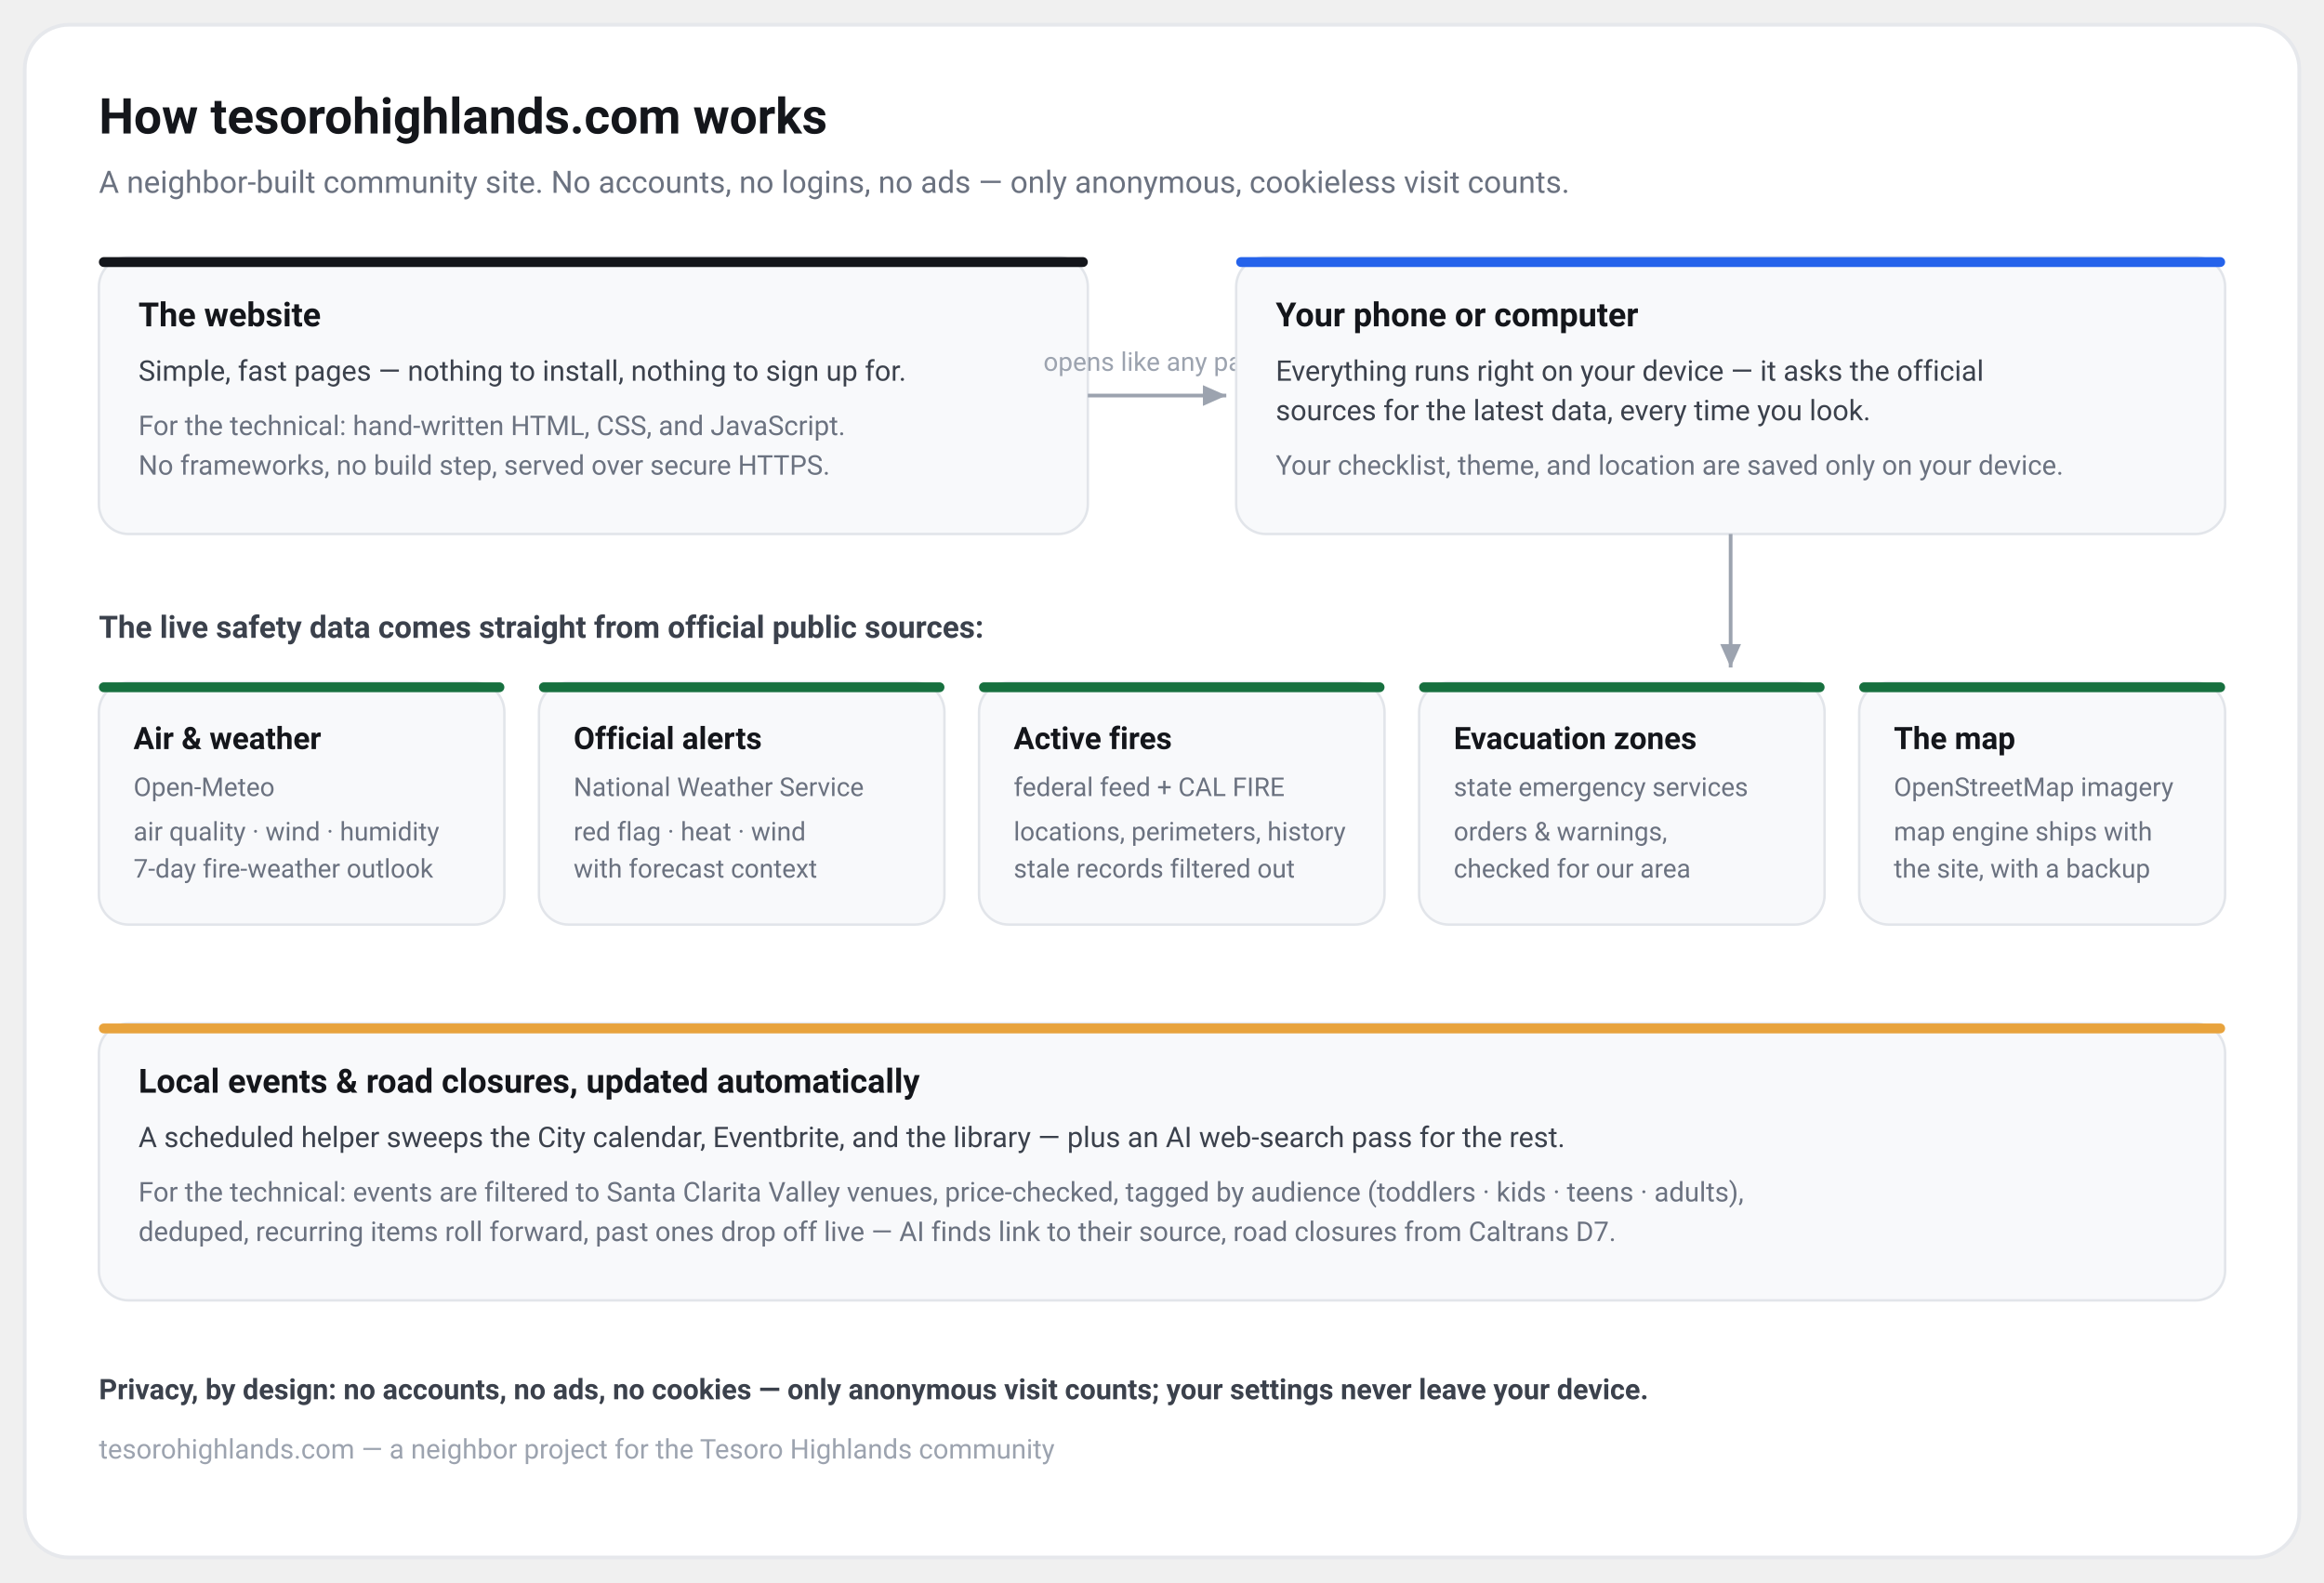
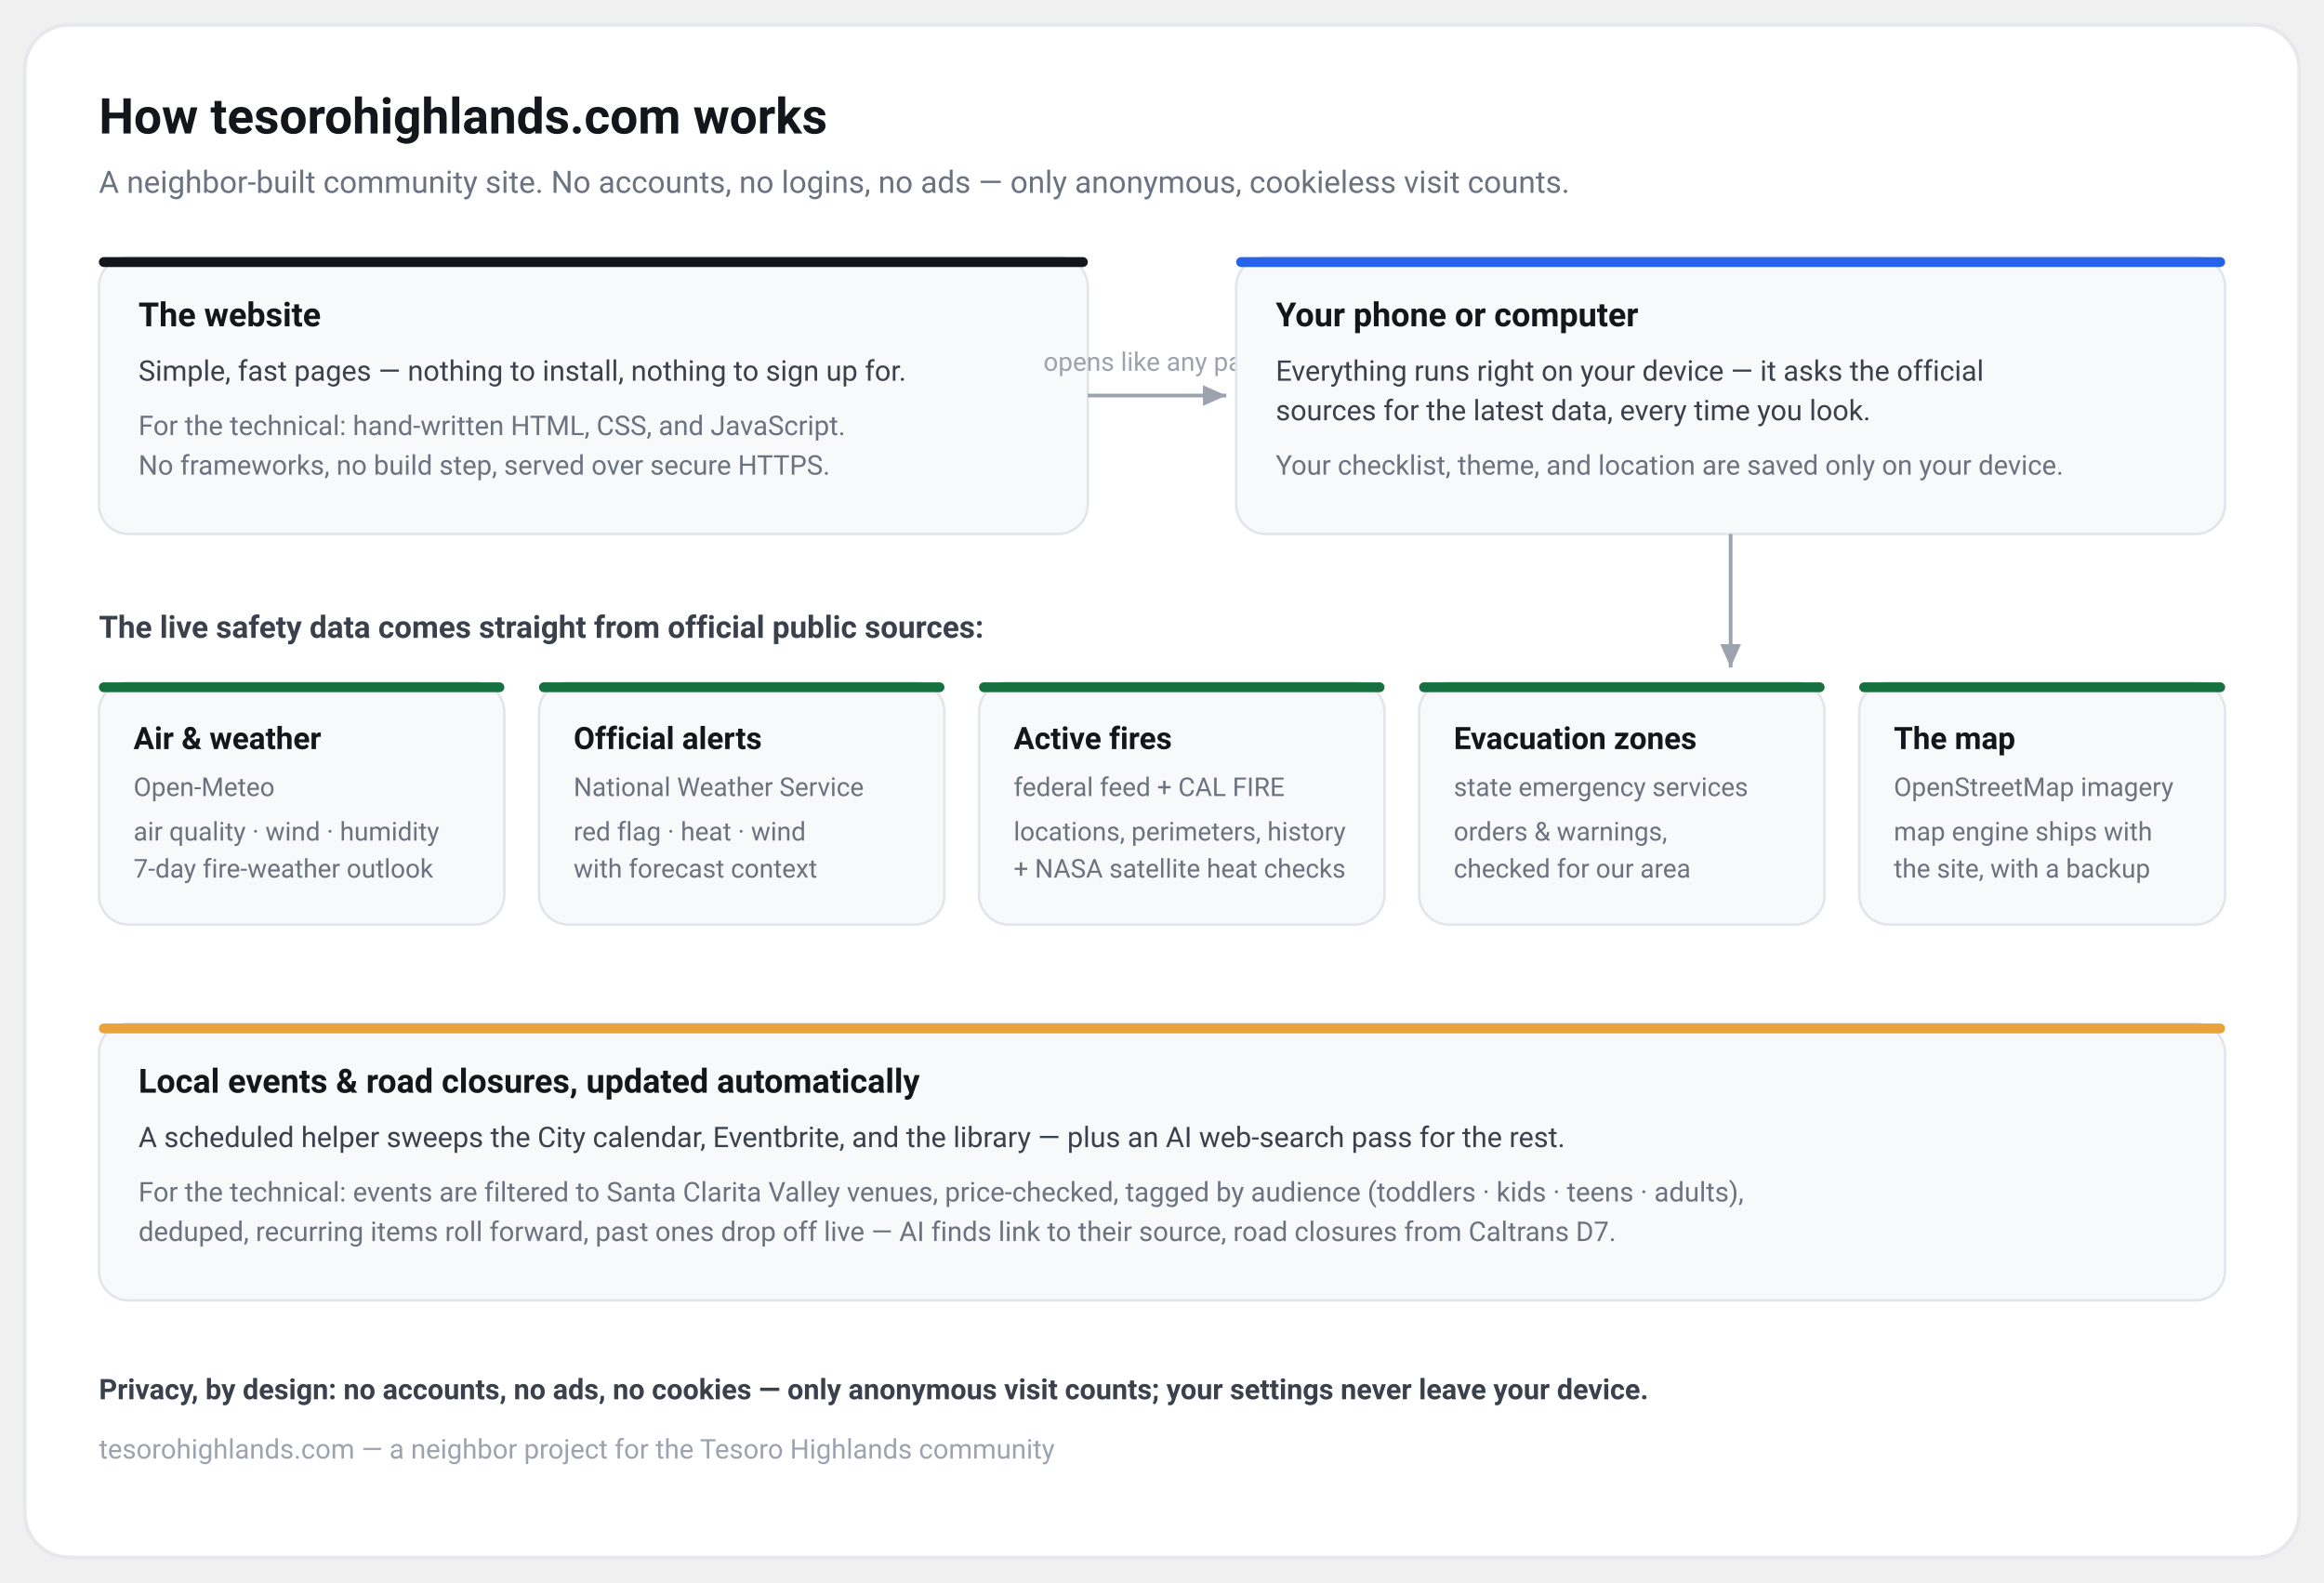
<svg xmlns="http://www.w3.org/2000/svg" viewBox="0 0 940 640" font-family="-apple-system, 'Segoe UI', Roboto, Helvetica, Arial, sans-serif">
  <defs>
    <marker id="arr" viewBox="0 0 10 10" refX="9" refY="5" markerWidth="7" markerHeight="7" orient="auto-start-reverse">
      <path d="M 0 1 L 9 5 L 0 9 z" fill="#9ca3af" />
    </marker>
  </defs>
  <rect x="10" y="10" width="920" height="620" rx="18" fill="#ffffff" stroke="#e6e8ec" stroke-width="1.5" />
  <text x="40" y="54" font-size="20" font-weight="700" fill="#14161b">How tesorohighlands.com works</text>
  <text x="40" y="78" font-size="12.5" fill="#6b7280">A neighbor-built community site. No accounts, no logins, no ads — only anonymous, cookieless visit counts.</text>
  <g>
    <rect x="40" y="104" width="400" height="112" rx="12" fill="#f8f9fb" stroke="#e2e5ea" />
    <rect x="40" y="104" width="400" height="4" rx="2" fill="#14161b" />
    <text x="56" y="132" font-size="13.5" font-weight="650" fill="#14161b">The website</text>
    <text x="56" y="154" font-size="11.5" fill="#3b414c">Simple, fast pages — nothing to install, nothing to sign up for.</text>
    <text x="56" y="176" font-size="11" fill="#6b7280">For the technical: hand-written HTML, CSS, and JavaScript.</text>
    <text x="56" y="192" font-size="11" fill="#6b7280">No frameworks, no build step, served over secure HTTPS.</text>
  </g>
  <line x1="440" y1="160" x2="496" y2="160" stroke="#9ca3af" stroke-width="1.5" marker-end="url(#arr)" />
  <text x="468" y="150" font-size="10.5" fill="#9ca3af" text-anchor="middle">opens like any page</text>
  <g>
    <rect x="500" y="104" width="400" height="112" rx="12" fill="#f8f9fb" stroke="#e2e5ea" />
    <rect x="500" y="104" width="400" height="4" rx="2" fill="#2563eb" />
    <text x="516" y="132" font-size="13.5" font-weight="650" fill="#14161b">Your phone or computer</text>
    <text x="516" y="154" font-size="11.5" fill="#3b414c">Everything runs right on your device — it asks the official</text>
    <text x="516" y="170" font-size="11.5" fill="#3b414c">sources for the latest data, every time you look.</text>
    <text x="516" y="192" font-size="11" fill="#6b7280">Your checklist, theme, and location are saved only on your device.</text>
  </g>
  <text x="40" y="258" font-size="12.5" font-weight="650" fill="#3b414c">The live safety data comes straight from official public sources:</text>
  <line x1="700" y1="216" x2="700" y2="270" stroke="#9ca3af" stroke-width="1.5" marker-end="url(#arr)" />
  <g>
    <rect x="40" y="276" width="164" height="98" rx="12" fill="#f8f9fb" stroke="#e2e5ea" />
    <rect x="40" y="276" width="164" height="4" rx="2" fill="#17703f" />
    <text x="54" y="303" font-size="12.5" font-weight="650" fill="#14161b">Air &amp; weather</text>
    <text x="54" y="322" font-size="10.5" fill="#6b7280">Open-Meteo</text>
    <text x="54" y="340" font-size="10.5" fill="#6b7280">air quality · wind · humidity</text>
    <text x="54" y="355" font-size="10.5" fill="#6b7280">7-day fire-weather outlook</text>
  </g>
  <g>
    <rect x="218" y="276" width="164" height="98" rx="12" fill="#f8f9fb" stroke="#e2e5ea" />
    <rect x="218" y="276" width="164" height="4" rx="2" fill="#17703f" />
    <text x="232" y="303" font-size="12.5" font-weight="650" fill="#14161b">Official alerts</text>
    <text x="232" y="322" font-size="10.5" fill="#6b7280">National Weather Service</text>
    <text x="232" y="340" font-size="10.5" fill="#6b7280">red flag · heat · wind</text>
    <text x="232" y="355" font-size="10.5" fill="#6b7280">with forecast context</text>
  </g>
  <g>
    <rect x="396" y="276" width="164" height="98" rx="12" fill="#f8f9fb" stroke="#e2e5ea" />
    <rect x="396" y="276" width="164" height="4" rx="2" fill="#17703f" />
    <text x="410" y="303" font-size="12.5" font-weight="650" fill="#14161b">Active fires</text>
    <text x="410" y="322" font-size="10.5" fill="#6b7280">federal feed + CAL FIRE</text>
    <text x="410" y="340" font-size="10.5" fill="#6b7280">locations, perimeters, history</text>
-     <text x="410" y="355" font-size="10.5" fill="#6b7280">stale records filtered out</text>
+     <text x="410" y="355" font-size="10.5" fill="#6b7280">+ NASA satellite heat checks</text>
  </g>
  <g>
    <rect x="574" y="276" width="164" height="98" rx="12" fill="#f8f9fb" stroke="#e2e5ea" />
    <rect x="574" y="276" width="164" height="4" rx="2" fill="#17703f" />
    <text x="588" y="303" font-size="12.5" font-weight="650" fill="#14161b">Evacuation zones</text>
    <text x="588" y="322" font-size="10.5" fill="#6b7280">state emergency services</text>
    <text x="588" y="340" font-size="10.5" fill="#6b7280">orders &amp; warnings,</text>
    <text x="588" y="355" font-size="10.5" fill="#6b7280">checked for our area</text>
  </g>
  <g>
    <rect x="752" y="276" width="148" height="98" rx="12" fill="#f8f9fb" stroke="#e2e5ea" />
    <rect x="752" y="276" width="148" height="4" rx="2" fill="#17703f" />
    <text x="766" y="303" font-size="12.5" font-weight="650" fill="#14161b">The map</text>
    <text x="766" y="322" font-size="10.5" fill="#6b7280">OpenStreetMap imagery</text>
    <text x="766" y="340" font-size="10.5" fill="#6b7280">map engine ships with</text>
    <text x="766" y="355" font-size="10.5" fill="#6b7280">the site, with a backup</text>
  </g>
  <g>
    <rect x="40" y="414" width="860" height="112" rx="12" fill="#f8f9fb" stroke="#e2e5ea" />
    <rect x="40" y="414" width="860" height="4" rx="2" fill="#e8a33d" />
    <text x="56" y="442" font-size="13.5" font-weight="650" fill="#14161b">Local events &amp; road closures, updated automatically</text>
    <text x="56" y="464" font-size="11.5" fill="#3b414c">A scheduled helper sweeps the City calendar, Eventbrite, and the library — plus an AI web-search pass for the rest.</text>
    <text x="56" y="486" font-size="11" fill="#6b7280">For the technical: events are filtered to Santa Clarita Valley venues, price-checked, tagged by audience (toddlers · kids · teens · adults),</text>
    <text x="56" y="502" font-size="11" fill="#6b7280">deduped, recurring items roll forward, past ones drop off live — AI finds link to their source, road closures from Caltrans D7.</text>
  </g>
  <text x="40" y="566" font-size="11.5" font-weight="650" fill="#3b414c">Privacy, by design: no accounts, no ads, no cookies — only anonymous visit counts; your settings never leave your device.</text>
  <text x="40" y="590" font-size="11" fill="#9ca3af">tesorohighlands.com — a neighbor project for the Tesoro Highlands community</text>
</svg>
